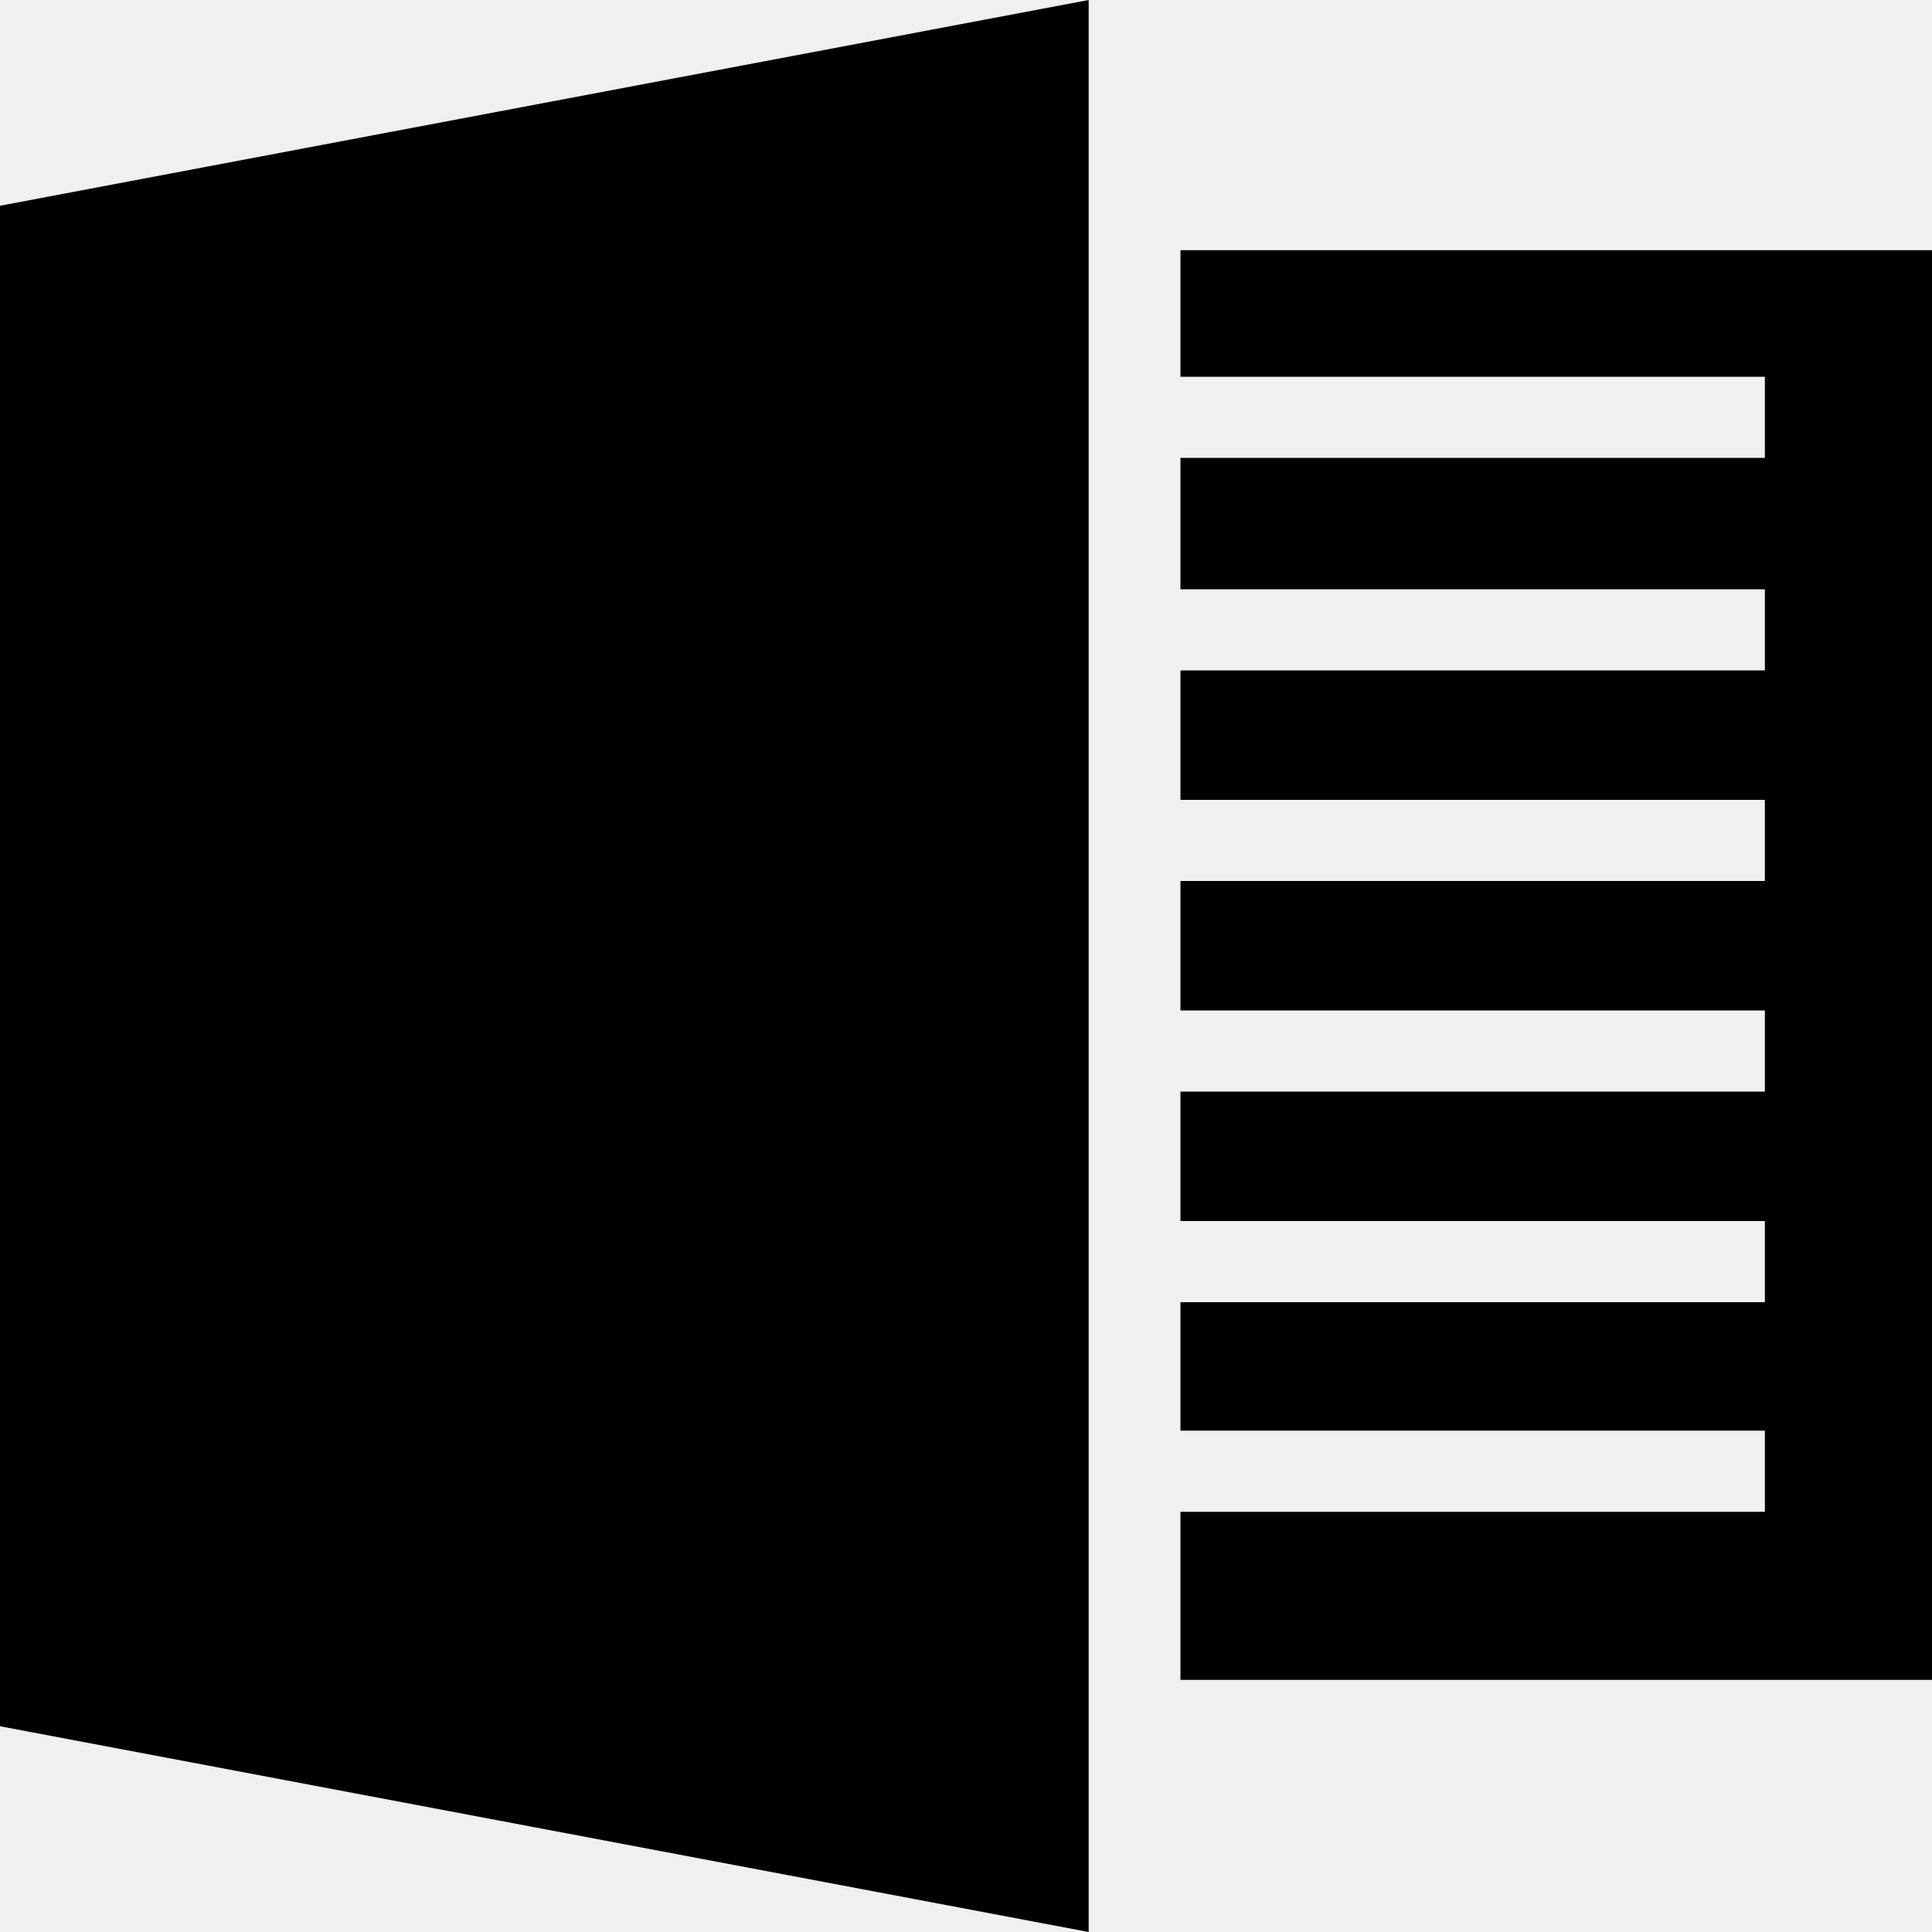
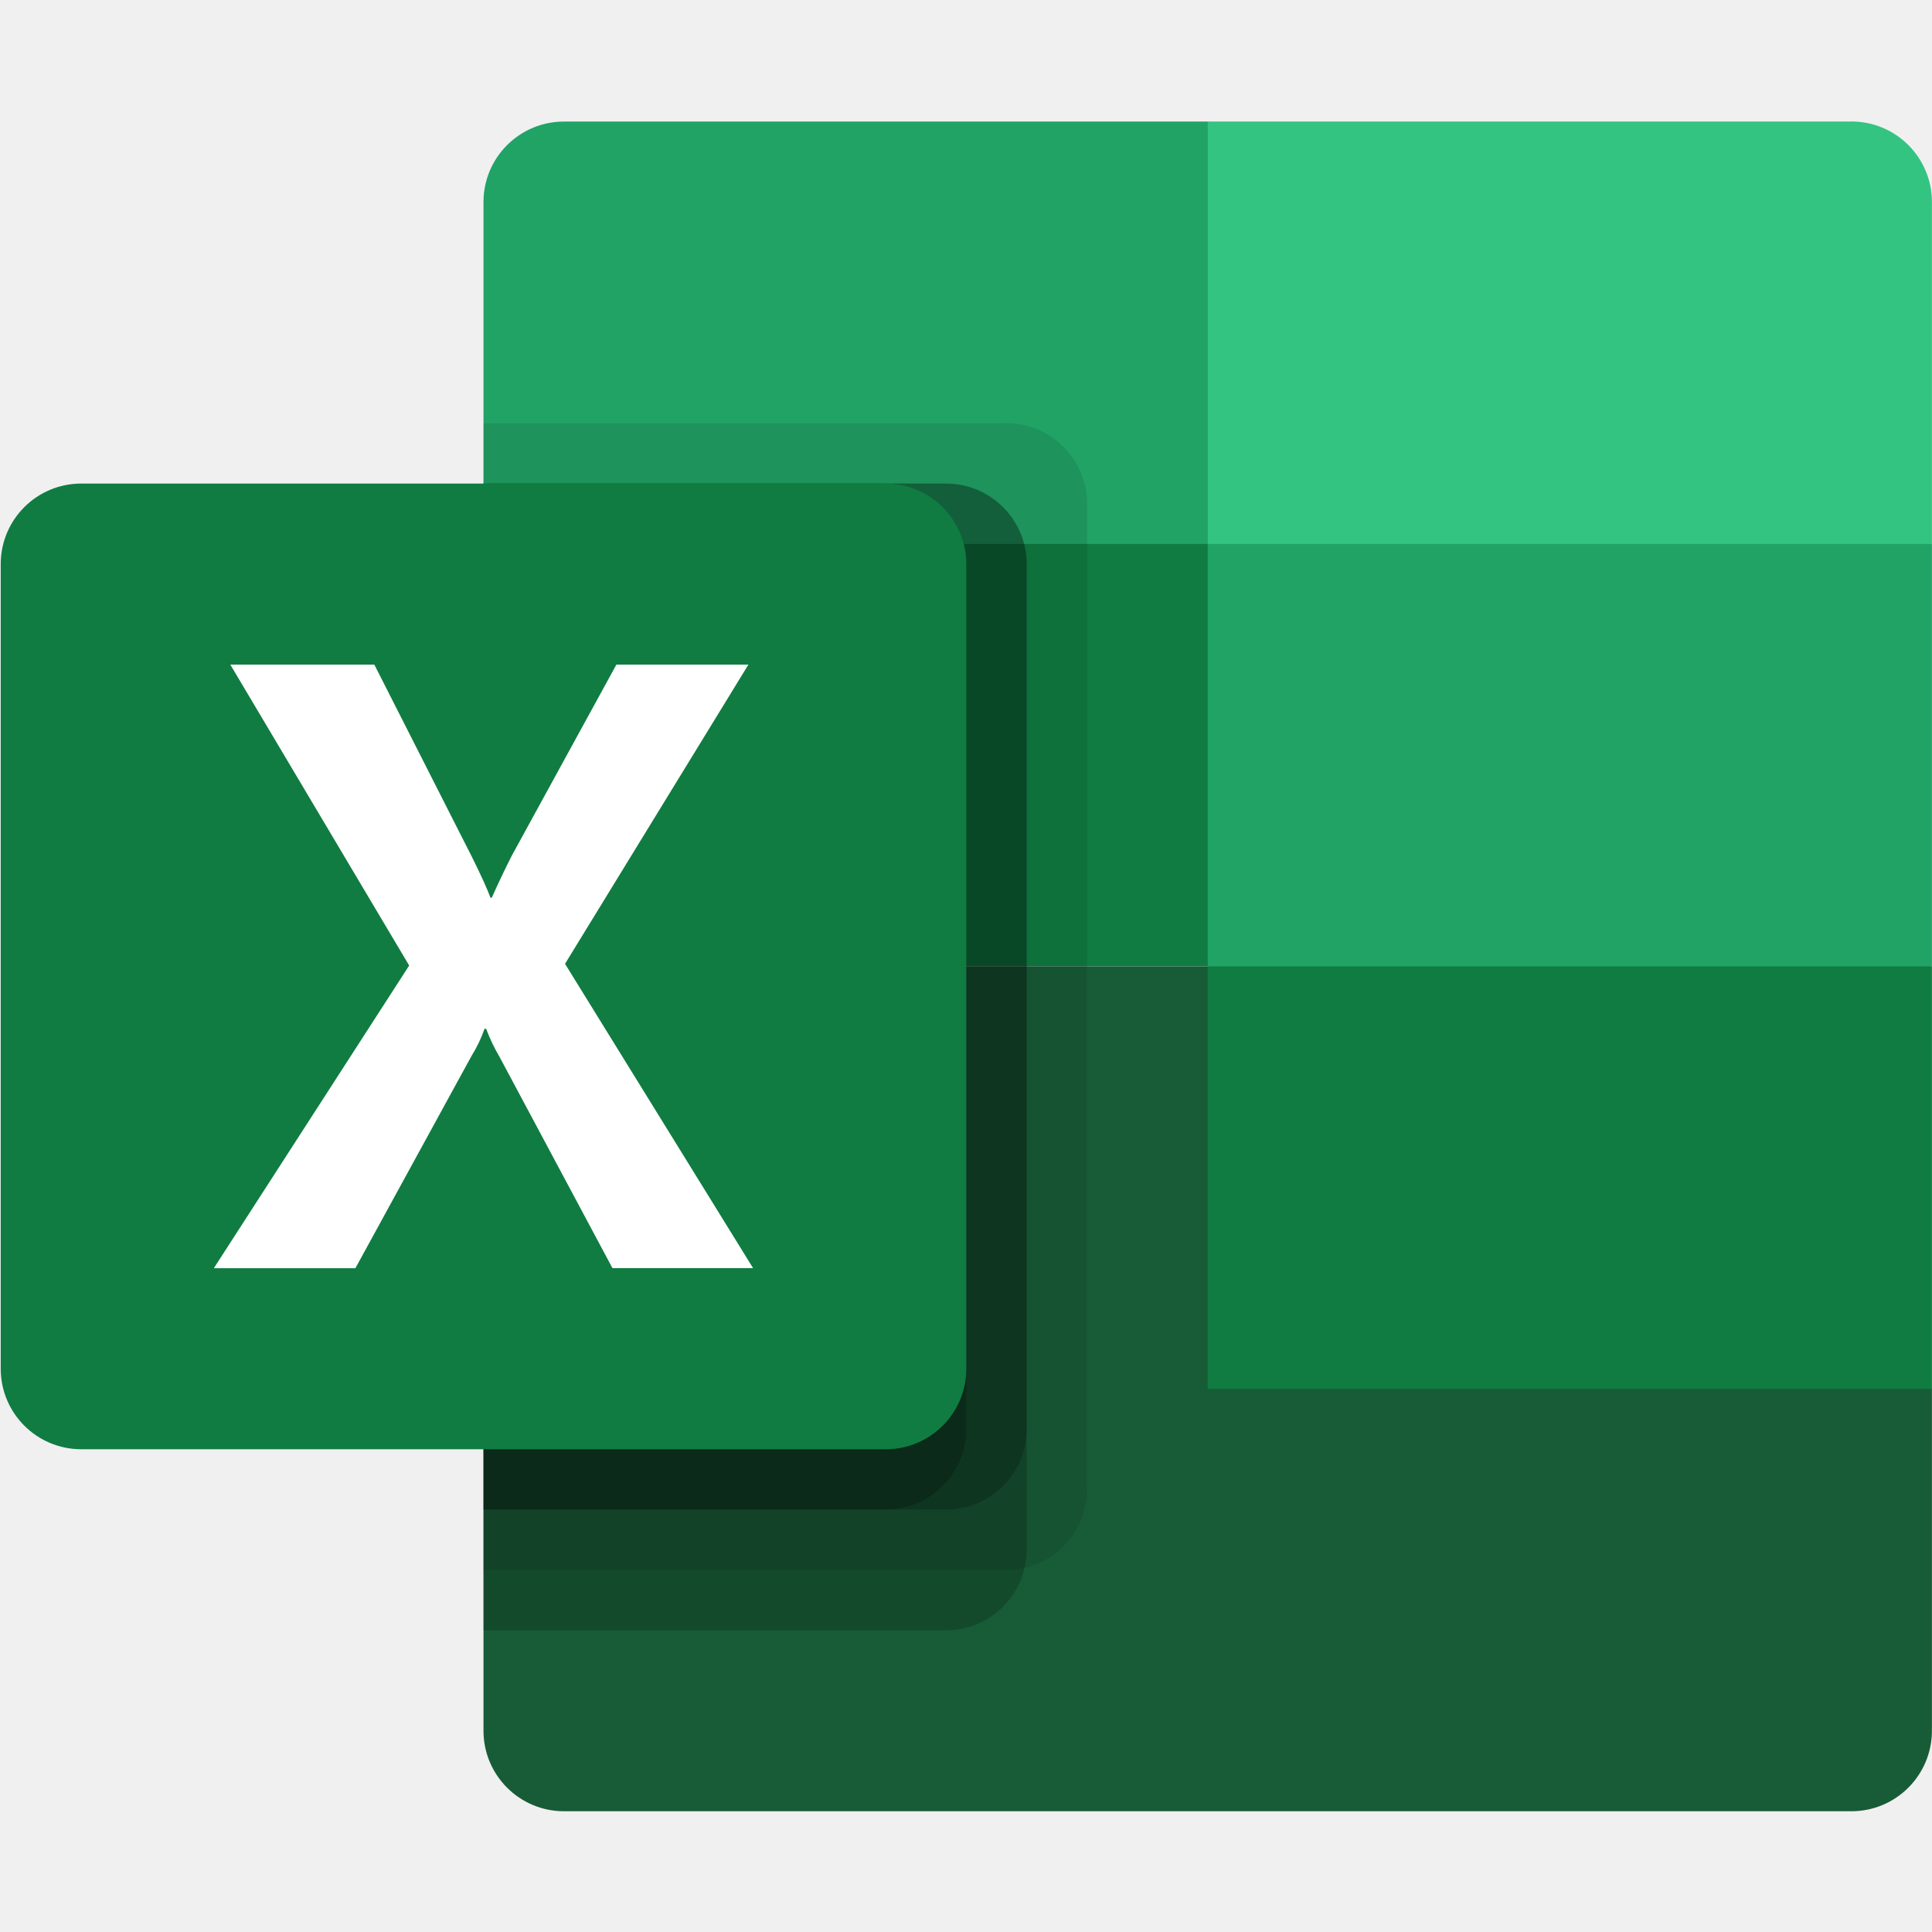
- <svg xmlns="http://www.w3.org/2000/svg" width="128" height="128">
-   <path d="M78.208 16.576v8.384h38.72v5.376h-38.72v8.704h38.72v5.376h-38.72v8.576h38.72v5.376h-38.72v8.576h38.72v5.376h-38.72v8.576h38.72v5.376h-38.72v8.512h38.72v5.376h-38.72v11.136H128v-94.72H78.208zM0 114.368L72.128 128V0L0 13.632v100.736z" />
-   <path d="M28.672 82.56h-11.2l14.784-23.488-14.08-22.592h11.52l8.192 14.976 8.448-14.976h11.136l-14.08 22.208L58.368 82.56H46.656l-8.768-15.68z" />
+ <svg xmlns="http://www.w3.org/2000/svg" t="1683526731207" class="icon" viewBox="0 0 1024 1024" version="1.1" p-id="3754" width="128" height="128">
+   <path d="M640.128 64.427H298.923a42.667 42.667 0 0 0-42.667 42.581v181.291l383.872 223.915 191.915 80.981 191.915-80.981V288.299l-383.829-223.915z" fill="#21A366" p-id="3755" />
+   <path d="M256.256 288.299h383.872v223.915H256.256z" fill="#107C41" p-id="3756" />
+   <path d="M981.333 64.427h-341.205v223.872h383.829V107.008a42.667 42.667 0 0 0-42.667-42.624z" fill="#33C481" p-id="3757" />
+   <path d="M640.128 512.213H256.256V917.333a42.667 42.667 0 0 0 42.667 42.667H981.333a42.667 42.667 0 0 0 42.624-42.667v-181.248l-383.829-223.915z" fill="#185C37" p-id="3758" />
+   <path d="M640.128 512.213h383.829v223.915h-383.829z" fill="#107C41" p-id="3759" />
+   <path d="M533.504 224.341H256.256v607.744h277.248a42.752 42.752 0 0 0 42.667-42.667V266.965a42.752 42.752 0 0 0-42.667-42.667z" fill="#000000" opacity=".1" p-id="3760" />
+   <path d="M501.504 256.299H256.256v607.787h245.248a42.752 42.752 0 0 0 42.667-42.667V298.965a42.752 42.752 0 0 0-42.667-42.667z" fill="#000000" opacity=".2" p-id="3761" />
+   <path d="M501.504 256.299H256.256v543.787h245.248a42.752 42.752 0 0 0 42.667-42.667V299.008a42.752 42.752 0 0 0-42.667-42.667z" fill="#000000" opacity=".2" p-id="3762" />
+   <path d="M469.547 256.299H256.256v543.787h213.291a42.752 42.752 0 0 0 42.624-42.667V299.008a42.752 42.752 0 0 0-42.667-42.667z" fill="#000000" opacity=".2" p-id="3763" />
+   <path d="M43.008 256.299h426.539a42.667 42.667 0 0 1 42.624 42.667v426.496a42.667 42.667 0 0 1-42.667 42.667H43.051a42.667 42.667 0 0 1-42.667-42.667V298.965a42.667 42.667 0 0 1 42.667-42.667z" fill="#107C41" p-id="3764" />
+   <path d="M113.365 672.128l103.509-160.384-94.805-159.488H198.4l51.755 101.973c4.779 9.643 8.064 16.853 9.813 21.589h0.683c3.413-7.68 6.997-15.189 10.709-22.485l55.339-101.077h69.973l-97.195 158.592 99.669 161.28H324.608L264.789 560.213a93.483 93.483 0 0 1-7.125-14.933h-0.853c-1.792 5.077-4.096 9.899-6.955 14.507l-61.483 112.384H113.365z" fill="#FFFFFF" p-id="3765" />
</svg>
